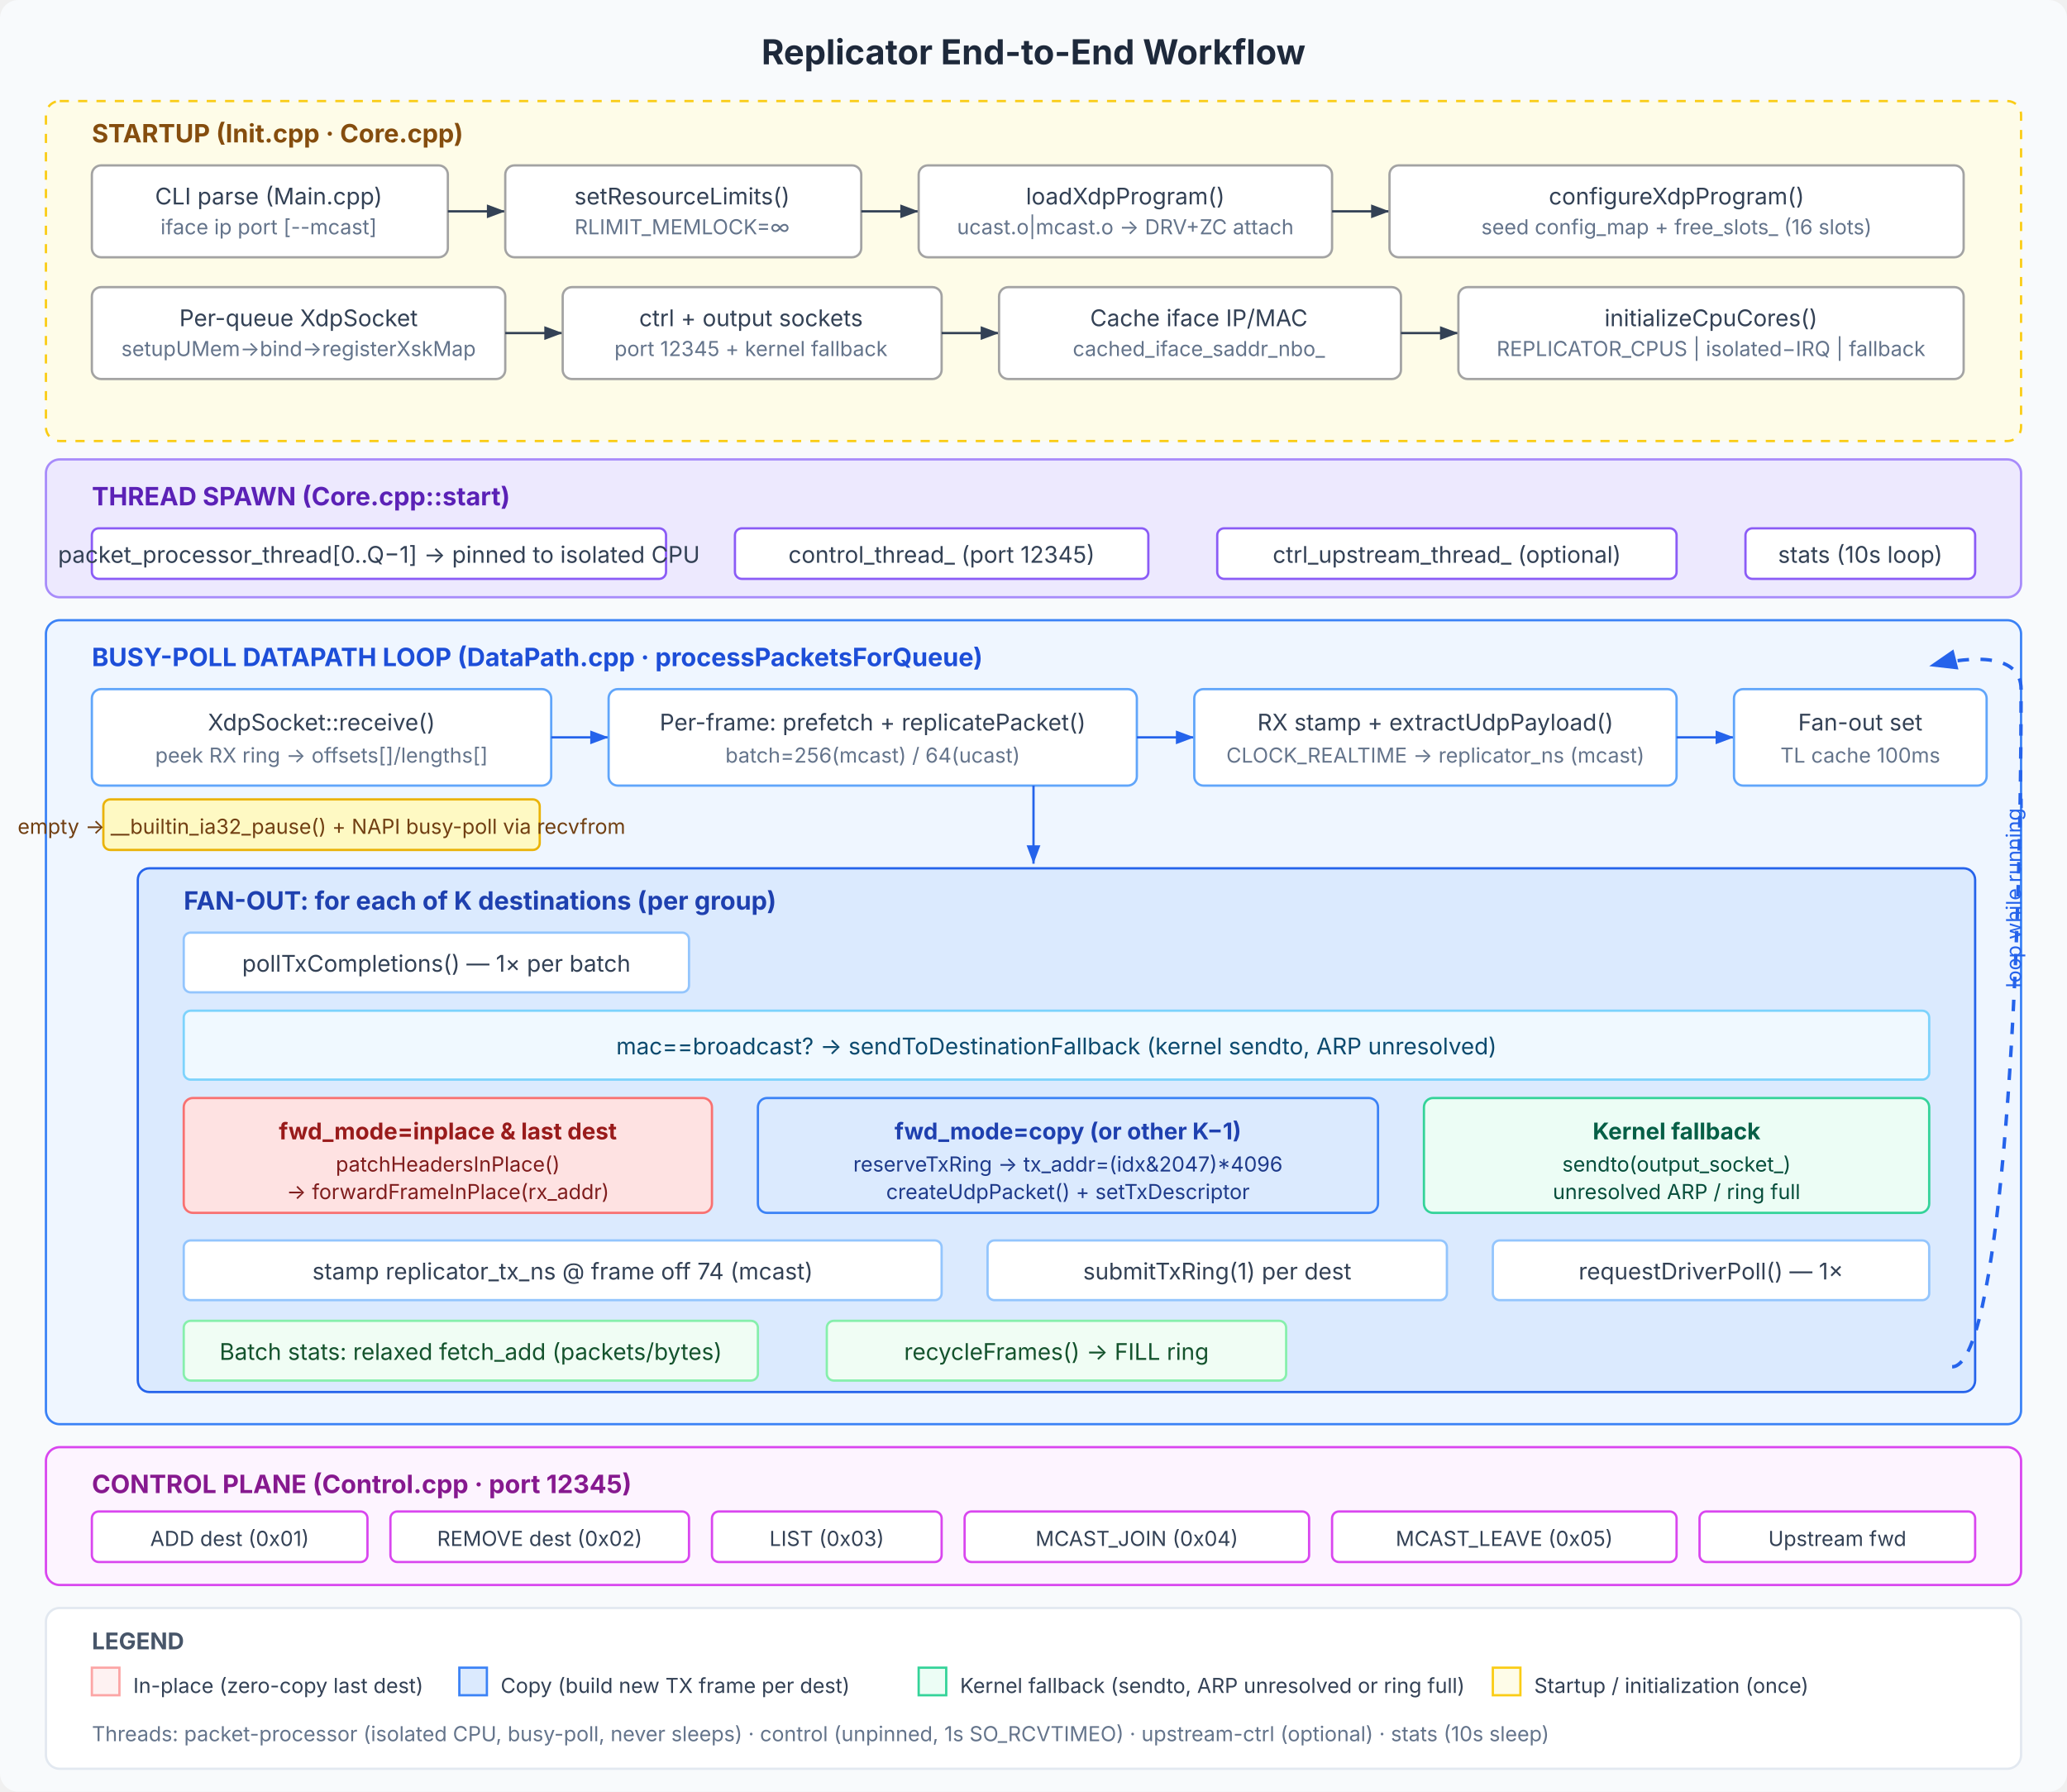
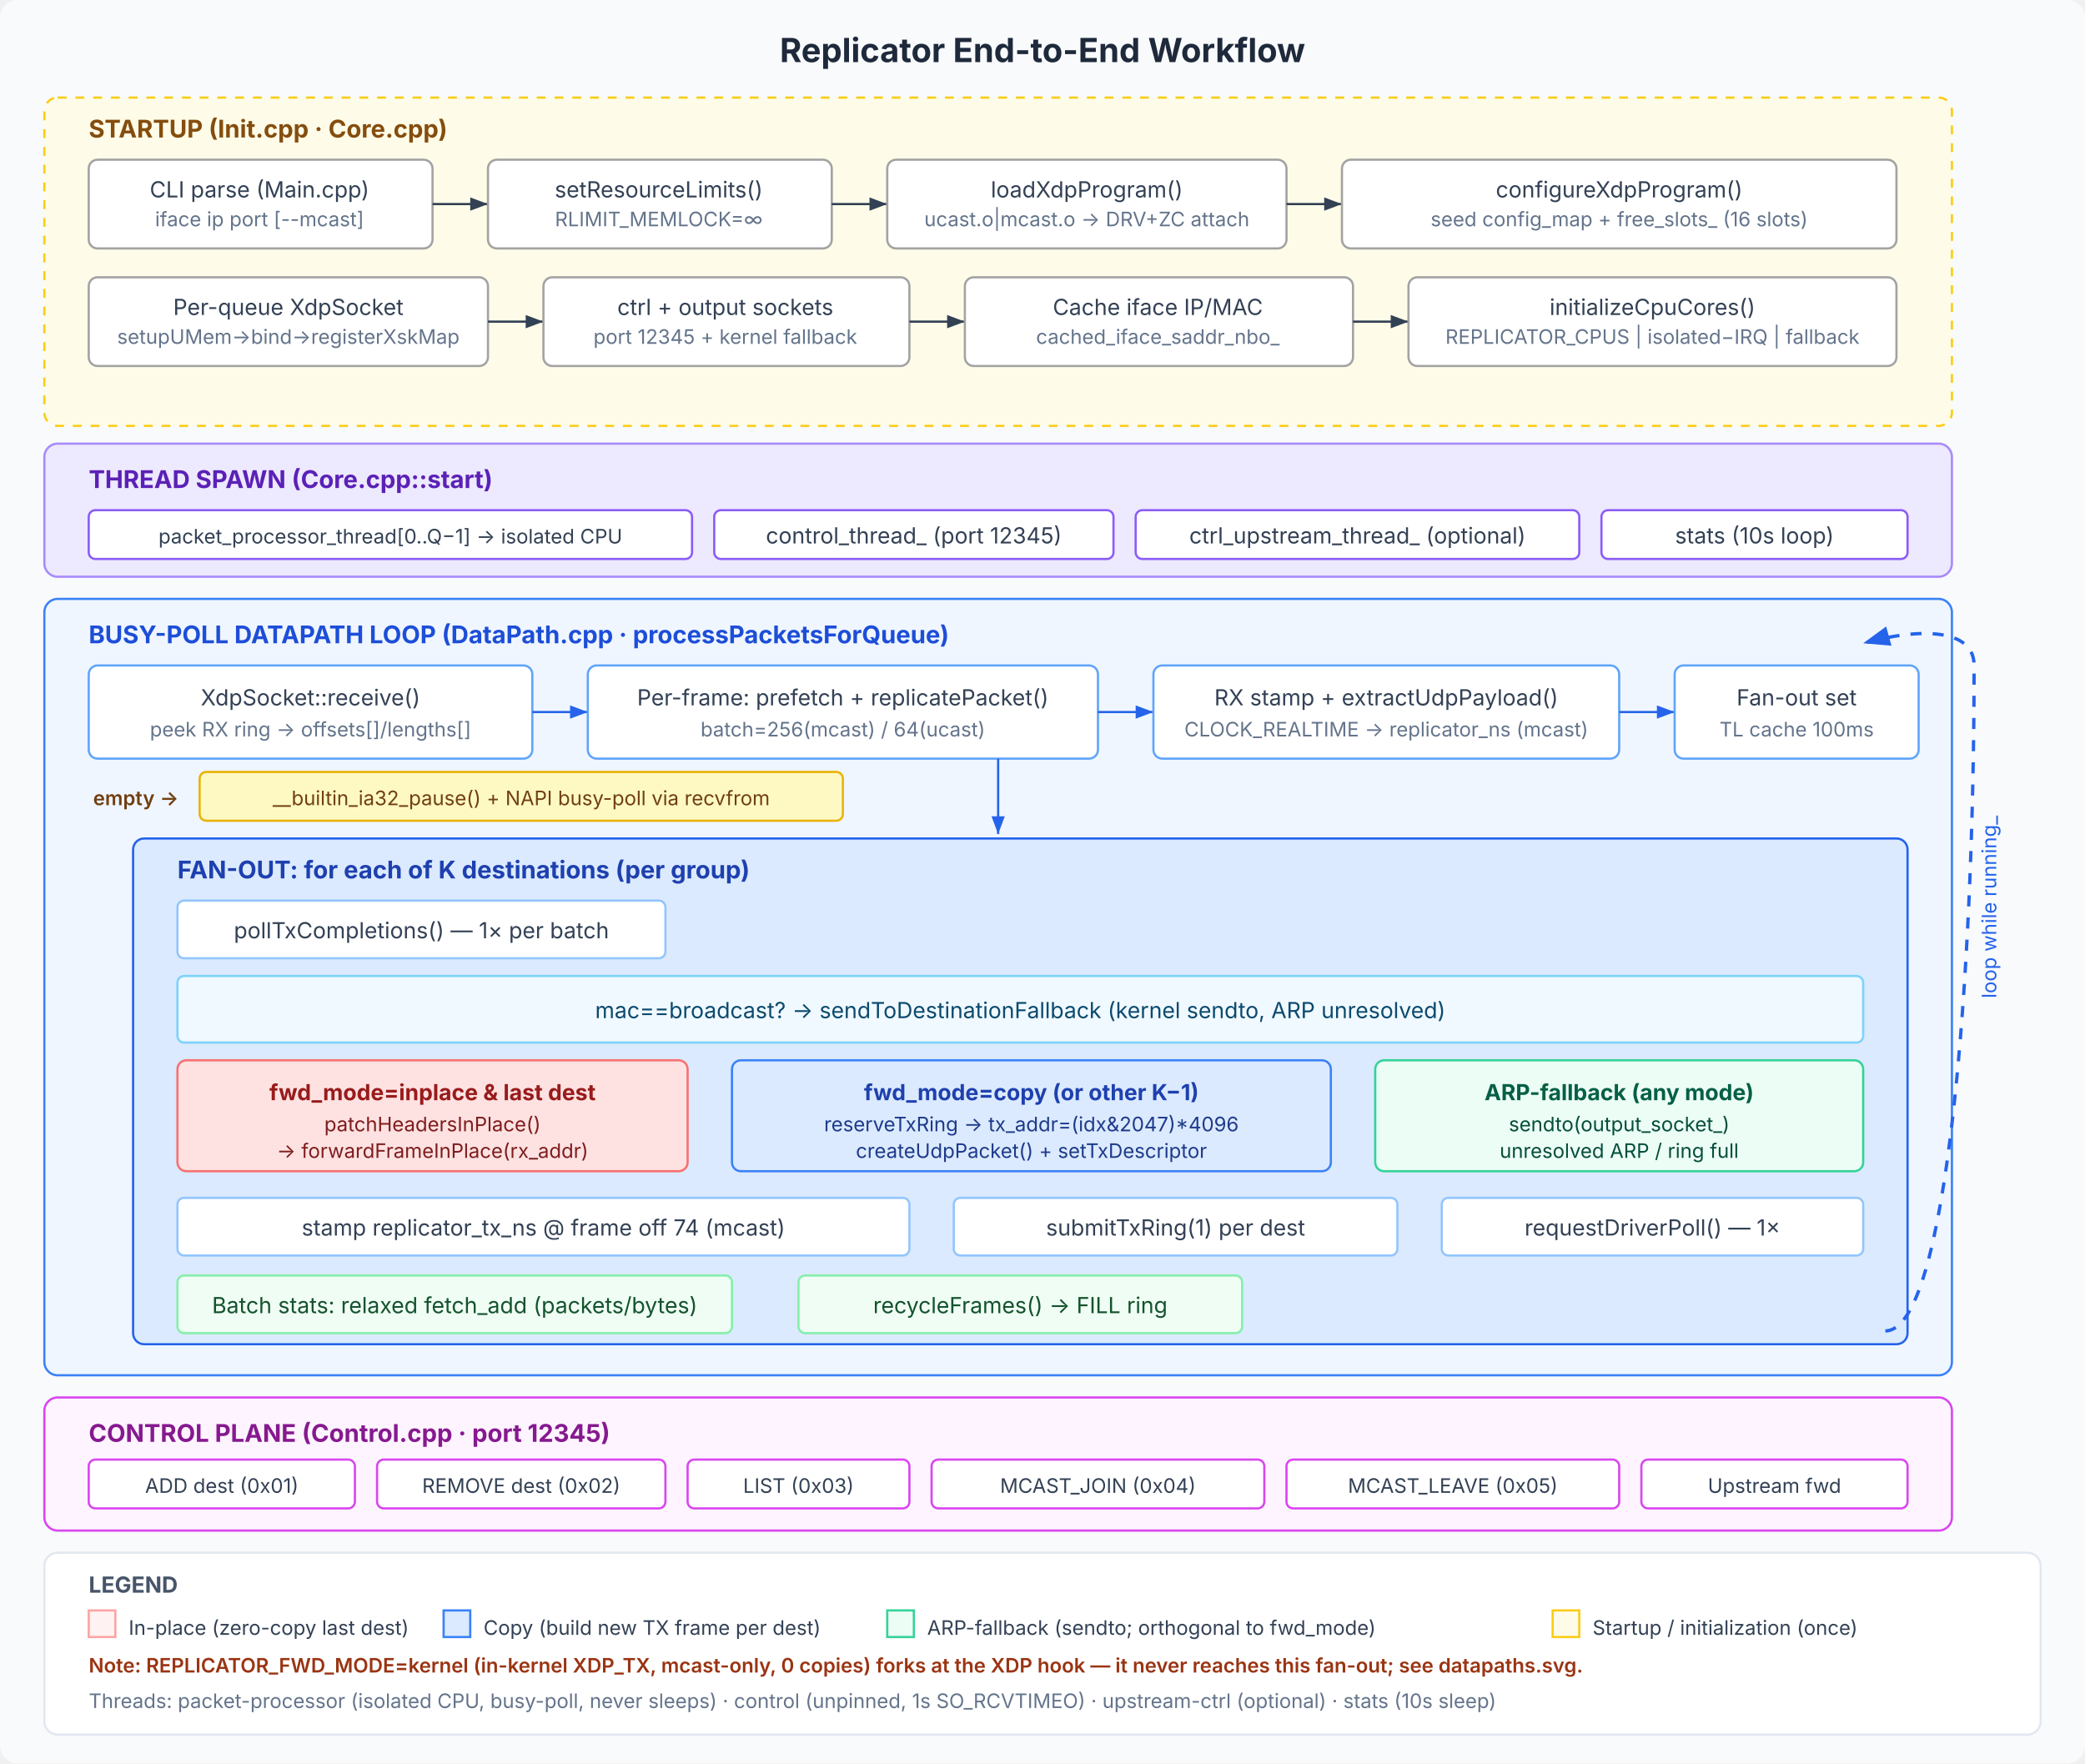
- <svg xmlns="http://www.w3.org/2000/svg" viewBox="0 0 900 780" font-family="system-ui, -apple-system, sans-serif" font-size="11">
+ <svg xmlns="http://www.w3.org/2000/svg" viewBox="0 0 940 795" font-family="system-ui, -apple-system, sans-serif" font-size="11">
  <defs>
    <marker id="arr" markerWidth="8" markerHeight="6" refX="8" refY="3" orient="auto">
      <path d="M0,0 L8,3 L0,6 Z" fill="#334155" />
    </marker>
    <marker id="arr-b" markerWidth="8" markerHeight="6" refX="8" refY="3" orient="auto">
      <path d="M0,0 L8,3 L0,6 Z" fill="#2563eb" />
    </marker>
  </defs>
-   <rect width="900" height="780" fill="#f8fafc" rx="8" />
-   <text x="450" y="28" text-anchor="middle" font-size="15" font-weight="bold" fill="#1e293b">Replicator End-to-End Workflow</text>
+   <rect width="940" height="795" fill="#f8fafc" rx="8" />
+   <text x="470" y="28" text-anchor="middle" font-size="15" font-weight="bold" fill="#1e293b">Replicator End-to-End Workflow</text>
  <rect x="20" y="44" width="860" height="148" rx="6" fill="#fefce8" stroke="#facc15" stroke-dasharray="4" />
  <text x="40" y="62" font-size="11" font-weight="bold" fill="#854d0e">STARTUP (Init.cpp · Core.cpp)</text>
  <rect x="40" y="72" width="155" height="40" rx="4" fill="#fff" stroke="#a3a3a3" />
  <text x="117" y="89" text-anchor="middle" font-size="10" fill="#334155">CLI parse (Main.cpp)</text>
  <text x="117" y="102" text-anchor="middle" font-size="9" fill="#64748b">iface ip port [--mcast]</text>
  <line x1="195" y1="92" x2="220" y2="92" stroke="#334155" marker-end="url(#arr)" />
  <rect x="220" y="72" width="155" height="40" rx="4" fill="#fff" stroke="#a3a3a3" />
  <text x="297" y="89" text-anchor="middle" font-size="10" fill="#334155">setResourceLimits()</text>
  <text x="297" y="102" text-anchor="middle" font-size="9" fill="#64748b">RLIMIT_MEMLOCK=∞</text>
  <line x1="375" y1="92" x2="400" y2="92" stroke="#334155" marker-end="url(#arr)" />
  <rect x="400" y="72" width="180" height="40" rx="4" fill="#fff" stroke="#a3a3a3" />
  <text x="490" y="89" text-anchor="middle" font-size="10" fill="#334155">loadXdpProgram()</text>
  <text x="490" y="102" text-anchor="middle" font-size="9" fill="#64748b">ucast.o|mcast.o → DRV+ZC attach</text>
  <line x1="580" y1="92" x2="605" y2="92" stroke="#334155" marker-end="url(#arr)" />
  <rect x="605" y="72" width="250" height="40" rx="4" fill="#fff" stroke="#a3a3a3" />
  <text x="730" y="89" text-anchor="middle" font-size="10" fill="#334155">configureXdpProgram()</text>
  <text x="730" y="102" text-anchor="middle" font-size="9" fill="#64748b">seed config_map + free_slots_ (16 slots)</text>
  <rect x="40" y="125" width="180" height="40" rx="4" fill="#fff" stroke="#a3a3a3" />
  <text x="130" y="142" text-anchor="middle" font-size="10" fill="#334155">Per-queue XdpSocket</text>
  <text x="130" y="155" text-anchor="middle" font-size="9" fill="#64748b">setupUMem→bind→registerXskMap</text>
  <line x1="220" y1="145" x2="245" y2="145" stroke="#334155" marker-end="url(#arr)" />
  <rect x="245" y="125" width="165" height="40" rx="4" fill="#fff" stroke="#a3a3a3" />
  <text x="327" y="142" text-anchor="middle" font-size="10" fill="#334155">ctrl + output sockets</text>
  <text x="327" y="155" text-anchor="middle" font-size="9" fill="#64748b">port 12345 + kernel fallback</text>
  <line x1="410" y1="145" x2="435" y2="145" stroke="#334155" marker-end="url(#arr)" />
  <rect x="435" y="125" width="175" height="40" rx="4" fill="#fff" stroke="#a3a3a3" />
  <text x="522" y="142" text-anchor="middle" font-size="10" fill="#334155">Cache iface IP/MAC</text>
  <text x="522" y="155" text-anchor="middle" font-size="9" fill="#64748b">cached_iface_saddr_nbo_</text>
  <line x1="610" y1="145" x2="635" y2="145" stroke="#334155" marker-end="url(#arr)" />
  <rect x="635" y="125" width="220" height="40" rx="4" fill="#fff" stroke="#a3a3a3" />
  <text x="745" y="142" text-anchor="middle" font-size="10" fill="#334155">initializeCpuCores()</text>
  <text x="745" y="155" text-anchor="middle" font-size="9" fill="#64748b">REPLICATOR_CPUS | isolated−IRQ | fallback</text>
  <rect x="20" y="200" width="860" height="60" rx="6" fill="#ede9fe" stroke="#a78bfa" />
  <text x="40" y="220" font-size="11" font-weight="bold" fill="#5b21b6">THREAD SPAWN (Core.cpp::start)</text>
-   <rect x="40" y="230" width="250" height="22" rx="3" fill="#fff" stroke="#8b5cf6" />
-   <text x="165" y="245" text-anchor="middle" font-size="10" fill="#334155">packet_processor_thread[0..Q−1] → pinned to isolated CPU</text>
-   <rect x="320" y="230" width="180" height="22" rx="3" fill="#fff" stroke="#8b5cf6" />
-   <text x="410" y="245" text-anchor="middle" font-size="10" fill="#334155">control_thread_ (port 12345)</text>
-   <rect x="530" y="230" width="200" height="22" rx="3" fill="#fff" stroke="#8b5cf6" />
-   <text x="630" y="245" text-anchor="middle" font-size="10" fill="#334155">ctrl_upstream_thread_ (optional)</text>
-   <rect x="760" y="230" width="100" height="22" rx="3" fill="#fff" stroke="#8b5cf6" />
-   <text x="810" y="245" text-anchor="middle" font-size="10" fill="#334155">stats (10s loop)</text>
+   <rect x="40" y="230" width="272" height="22" rx="3" fill="#fff" stroke="#8b5cf6" />
+   <text x="176" y="245" text-anchor="middle" font-size="9" fill="#334155">packet_processor_thread[0..Q−1] → isolated CPU</text>
+   <rect x="322" y="230" width="180" height="22" rx="3" fill="#fff" stroke="#8b5cf6" />
+   <text x="412" y="245" text-anchor="middle" font-size="10" fill="#334155">control_thread_ (port 12345)</text>
+   <rect x="512" y="230" width="200" height="22" rx="3" fill="#fff" stroke="#8b5cf6" />
+   <text x="612" y="245" text-anchor="middle" font-size="10" fill="#334155">ctrl_upstream_thread_ (optional)</text>
+   <rect x="722" y="230" width="138" height="22" rx="3" fill="#fff" stroke="#8b5cf6" />
+   <text x="791" y="245" text-anchor="middle" font-size="10" fill="#334155">stats (10s loop)</text>
  <rect x="20" y="270" width="860" height="350" rx="6" fill="#eff6ff" stroke="#3b82f6" />
  <text x="40" y="290" font-size="11" font-weight="bold" fill="#1d4ed8">BUSY-POLL DATAPATH LOOP (DataPath.cpp · processPacketsForQueue)</text>
  <rect x="40" y="300" width="200" height="42" rx="4" fill="#fff" stroke="#60a5fa" />
  <text x="140" y="318" text-anchor="middle" font-size="10" fill="#334155">XdpSocket::receive()</text>
  <text x="140" y="332" text-anchor="middle" font-size="9" fill="#64748b">peek RX ring → offsets[]/lengths[]</text>
  <line x1="240" y1="321" x2="265" y2="321" stroke="#2563eb" marker-end="url(#arr-b)" />
-   <rect x="45" y="348" width="190" height="22" rx="3" fill="#fef9c3" stroke="#eab308" />
-   <text x="140" y="363" text-anchor="middle" font-size="9" fill="#713f12">empty → __builtin_ia32_pause() + NAPI busy-poll via recvfrom</text>
+   <text x="42" y="363" font-size="9" fill="#713f12" font-weight="600">empty →</text>
+   <rect x="90" y="348" width="290" height="22" rx="3" fill="#fef9c3" stroke="#eab308" />
+   <text x="235" y="363" text-anchor="middle" font-size="9" fill="#713f12">__builtin_ia32_pause() + NAPI busy-poll via recvfrom</text>
  <rect x="265" y="300" width="230" height="42" rx="4" fill="#fff" stroke="#60a5fa" />
  <text x="380" y="318" text-anchor="middle" font-size="10" fill="#334155">Per-frame: prefetch + replicatePacket()</text>
  <text x="380" y="332" text-anchor="middle" font-size="9" fill="#64748b">batch=256(mcast) / 64(ucast)</text>
  <line x1="495" y1="321" x2="520" y2="321" stroke="#2563eb" marker-end="url(#arr-b)" />
  <rect x="520" y="300" width="210" height="42" rx="4" fill="#fff" stroke="#60a5fa" />
  <text x="625" y="318" text-anchor="middle" font-size="10" fill="#334155">RX stamp + extractUdpPayload()</text>
  <text x="625" y="332" text-anchor="middle" font-size="9" fill="#64748b">CLOCK_REALTIME → replicator_ns (mcast)</text>
  <line x1="730" y1="321" x2="755" y2="321" stroke="#2563eb" marker-end="url(#arr-b)" />
  <rect x="755" y="300" width="110" height="42" rx="4" fill="#fff" stroke="#60a5fa" />
  <text x="810" y="318" text-anchor="middle" font-size="10" fill="#334155">Fan-out set</text>
  <text x="810" y="332" text-anchor="middle" font-size="9" fill="#64748b">TL cache 100ms</text>
  <line x1="450" y1="342" x2="450" y2="376" stroke="#2563eb" marker-end="url(#arr-b)" />
  <rect x="60" y="378" width="800" height="228" rx="5" fill="#dbeafe" stroke="#2563eb" />
  <text x="80" y="396" font-size="11" font-weight="bold" fill="#1e40af">FAN-OUT: for each of K destinations (per group)</text>
  <rect x="80" y="406" width="220" height="26" rx="3" fill="#fff" stroke="#93c5fd" />
  <text x="190" y="423" text-anchor="middle" font-size="10" fill="#334155">pollTxCompletions() — 1× per batch</text>
  <rect x="80" y="440" width="760" height="30" rx="3" fill="#f0f9ff" stroke="#7dd3fc" />
  <text x="460" y="459" text-anchor="middle" font-size="10" fill="#0c4a6e">mac==broadcast? → sendToDestinationFallback (kernel sendto, ARP unresolved)</text>
  <rect x="80" y="478" width="230" height="50" rx="4" fill="#fee2e2" stroke="#f87171" />
  <text x="195" y="496" text-anchor="middle" font-size="10" font-weight="bold" fill="#991b1b">fwd_mode=inplace &amp; last dest</text>
  <text x="195" y="510" text-anchor="middle" font-size="9" fill="#7f1d1d">patchHeadersInPlace()</text>
  <text x="195" y="522" text-anchor="middle" font-size="9" fill="#7f1d1d">→ forwardFrameInPlace(rx_addr)</text>
  <rect x="330" y="478" width="270" height="50" rx="4" fill="#dbeafe" stroke="#3b82f6" />
  <text x="465" y="496" text-anchor="middle" font-size="10" font-weight="bold" fill="#1e40af">fwd_mode=copy (or other K−1)</text>
  <text x="465" y="510" text-anchor="middle" font-size="9" fill="#1e3a8a">reserveTxRing → tx_addr=(idx&amp;2047)*4096</text>
  <text x="465" y="522" text-anchor="middle" font-size="9" fill="#1e3a8a">createUdpPacket() + setTxDescriptor</text>
  <rect x="620" y="478" width="220" height="50" rx="4" fill="#ecfdf5" stroke="#34d399" />
-   <text x="730" y="496" text-anchor="middle" font-size="10" font-weight="bold" fill="#065f46">Kernel fallback</text>
+   <text x="730" y="496" text-anchor="middle" font-size="10" font-weight="bold" fill="#065f46">ARP-fallback (any mode)</text>
  <text x="730" y="510" text-anchor="middle" font-size="9" fill="#064e3b">sendto(output_socket_)</text>
  <text x="730" y="522" text-anchor="middle" font-size="9" fill="#064e3b">unresolved ARP / ring full</text>
  <rect x="80" y="540" width="330" height="26" rx="3" fill="#fff" stroke="#93c5fd" />
  <text x="245" y="557" text-anchor="middle" font-size="10" fill="#334155">stamp replicator_tx_ns @ frame off 74 (mcast)</text>
  <rect x="430" y="540" width="200" height="26" rx="3" fill="#fff" stroke="#93c5fd" />
  <text x="530" y="557" text-anchor="middle" font-size="10" fill="#334155">submitTxRing(1) per dest</text>
  <rect x="650" y="540" width="190" height="26" rx="3" fill="#fff" stroke="#93c5fd" />
  <text x="745" y="557" text-anchor="middle" font-size="10" fill="#334155">requestDriverPoll() — 1×</text>
  <rect x="80" y="575" width="250" height="26" rx="3" fill="#f0fdf4" stroke="#86efac" />
  <text x="205" y="592" text-anchor="middle" font-size="10" fill="#14532d">Batch stats: relaxed fetch_add (packets/bytes)</text>
  <rect x="360" y="575" width="200" height="26" rx="3" fill="#f0fdf4" stroke="#86efac" />
  <text x="460" y="592" text-anchor="middle" font-size="10" fill="#14532d">recycleFrames() → FILL ring</text>
-   <path d="M850,595 C870,595 880,440 880,300 C880,285 860,285 840,290" fill="none" stroke="#2563eb" stroke-width="1.5" stroke-dasharray="5" marker-end="url(#arr-b)" />
-   <text x="880" y="430" font-size="9" fill="#2563eb" transform="rotate(-90 880 430)">loop while running_</text>
+   <path d="M850,600 C878,600 890,440 890,300 C890,283 865,283 840,290" fill="none" stroke="#2563eb" stroke-width="1.5" stroke-dasharray="5" marker-end="url(#arr-b)" />
+   <text x="900" y="450" font-size="9" fill="#2563eb" transform="rotate(-90 900 450)">loop while running_</text>
  <rect x="20" y="630" width="860" height="60" rx="6" fill="#fdf4ff" stroke="#d946ef" />
  <text x="40" y="650" font-size="11" font-weight="bold" fill="#86198f">CONTROL PLANE (Control.cpp · port 12345)</text>
  <rect x="40" y="658" width="120" height="22" rx="3" fill="#fff" stroke="#d946ef" />
  <text x="100" y="673" text-anchor="middle" font-size="9" fill="#334155">ADD dest (0x01)</text>
  <rect x="170" y="658" width="130" height="22" rx="3" fill="#fff" stroke="#d946ef" />
  <text x="235" y="673" text-anchor="middle" font-size="9" fill="#334155">REMOVE dest (0x02)</text>
  <rect x="310" y="658" width="100" height="22" rx="3" fill="#fff" stroke="#d946ef" />
  <text x="360" y="673" text-anchor="middle" font-size="9" fill="#334155">LIST (0x03)</text>
  <rect x="420" y="658" width="150" height="22" rx="3" fill="#fff" stroke="#d946ef" />
  <text x="495" y="673" text-anchor="middle" font-size="9" fill="#334155">MCAST_JOIN (0x04)</text>
  <rect x="580" y="658" width="150" height="22" rx="3" fill="#fff" stroke="#d946ef" />
  <text x="655" y="673" text-anchor="middle" font-size="9" fill="#334155">MCAST_LEAVE (0x05)</text>
  <rect x="740" y="658" width="120" height="22" rx="3" fill="#fff" stroke="#d946ef" />
  <text x="800" y="673" text-anchor="middle" font-size="9" fill="#334155">Upstream fwd</text>
-   <rect x="20" y="700" width="860" height="70" rx="6" fill="#fff" stroke="#e2e8f0" />
+   <rect x="20" y="700" width="900" height="82" rx="6" fill="#fff" stroke="#e2e8f0" />
  <text x="40" y="718" font-size="10" font-weight="bold" fill="#475569">LEGEND</text>
  <rect x="40" y="726" width="12" height="12" fill="#fef2f2" stroke="#fca5a5" />
  <text x="58" y="737" font-size="9" fill="#334155">In-place (zero-copy last dest)</text>
  <rect x="200" y="726" width="12" height="12" fill="#dbeafe" stroke="#3b82f6" />
  <text x="218" y="737" font-size="9" fill="#334155">Copy (build new TX frame per dest)</text>
  <rect x="400" y="726" width="12" height="12" fill="#ecfdf5" stroke="#34d399" />
-   <text x="418" y="737" font-size="9" fill="#334155">Kernel fallback (sendto, ARP unresolved or ring full)</text>
-   <rect x="650" y="726" width="12" height="12" fill="#fefce8" stroke="#facc15" />
-   <text x="668" y="737" font-size="9" fill="#334155">Startup / initialization (once)</text>
-   <text x="40" y="758" font-size="9" fill="#64748b">Threads: packet-processor (isolated CPU, busy-poll, never sleeps) · control (unpinned, 1s SO_RCVTIMEO) · upstream-ctrl (optional) · stats (10s sleep)</text>
+   <text x="418" y="737" font-size="9" fill="#334155">ARP-fallback (sendto; orthogonal to fwd_mode)</text>
+   <rect x="700" y="726" width="12" height="12" fill="#fefce8" stroke="#facc15" />
+   <text x="718" y="737" font-size="9" fill="#334155">Startup / initialization (once)</text>
+   <text x="40" y="754" font-size="9" fill="#9a3412" font-weight="600">Note: REPLICATOR_FWD_MODE=kernel (in-kernel XDP_TX, mcast-only, 0 copies) forks at the XDP hook — it never reaches this fan-out; see datapaths.svg.</text>
+   <text x="40" y="770" font-size="9" fill="#64748b">Threads: packet-processor (isolated CPU, busy-poll, never sleeps) · control (unpinned, 1s SO_RCVTIMEO) · upstream-ctrl (optional) · stats (10s sleep)</text>
</svg>
